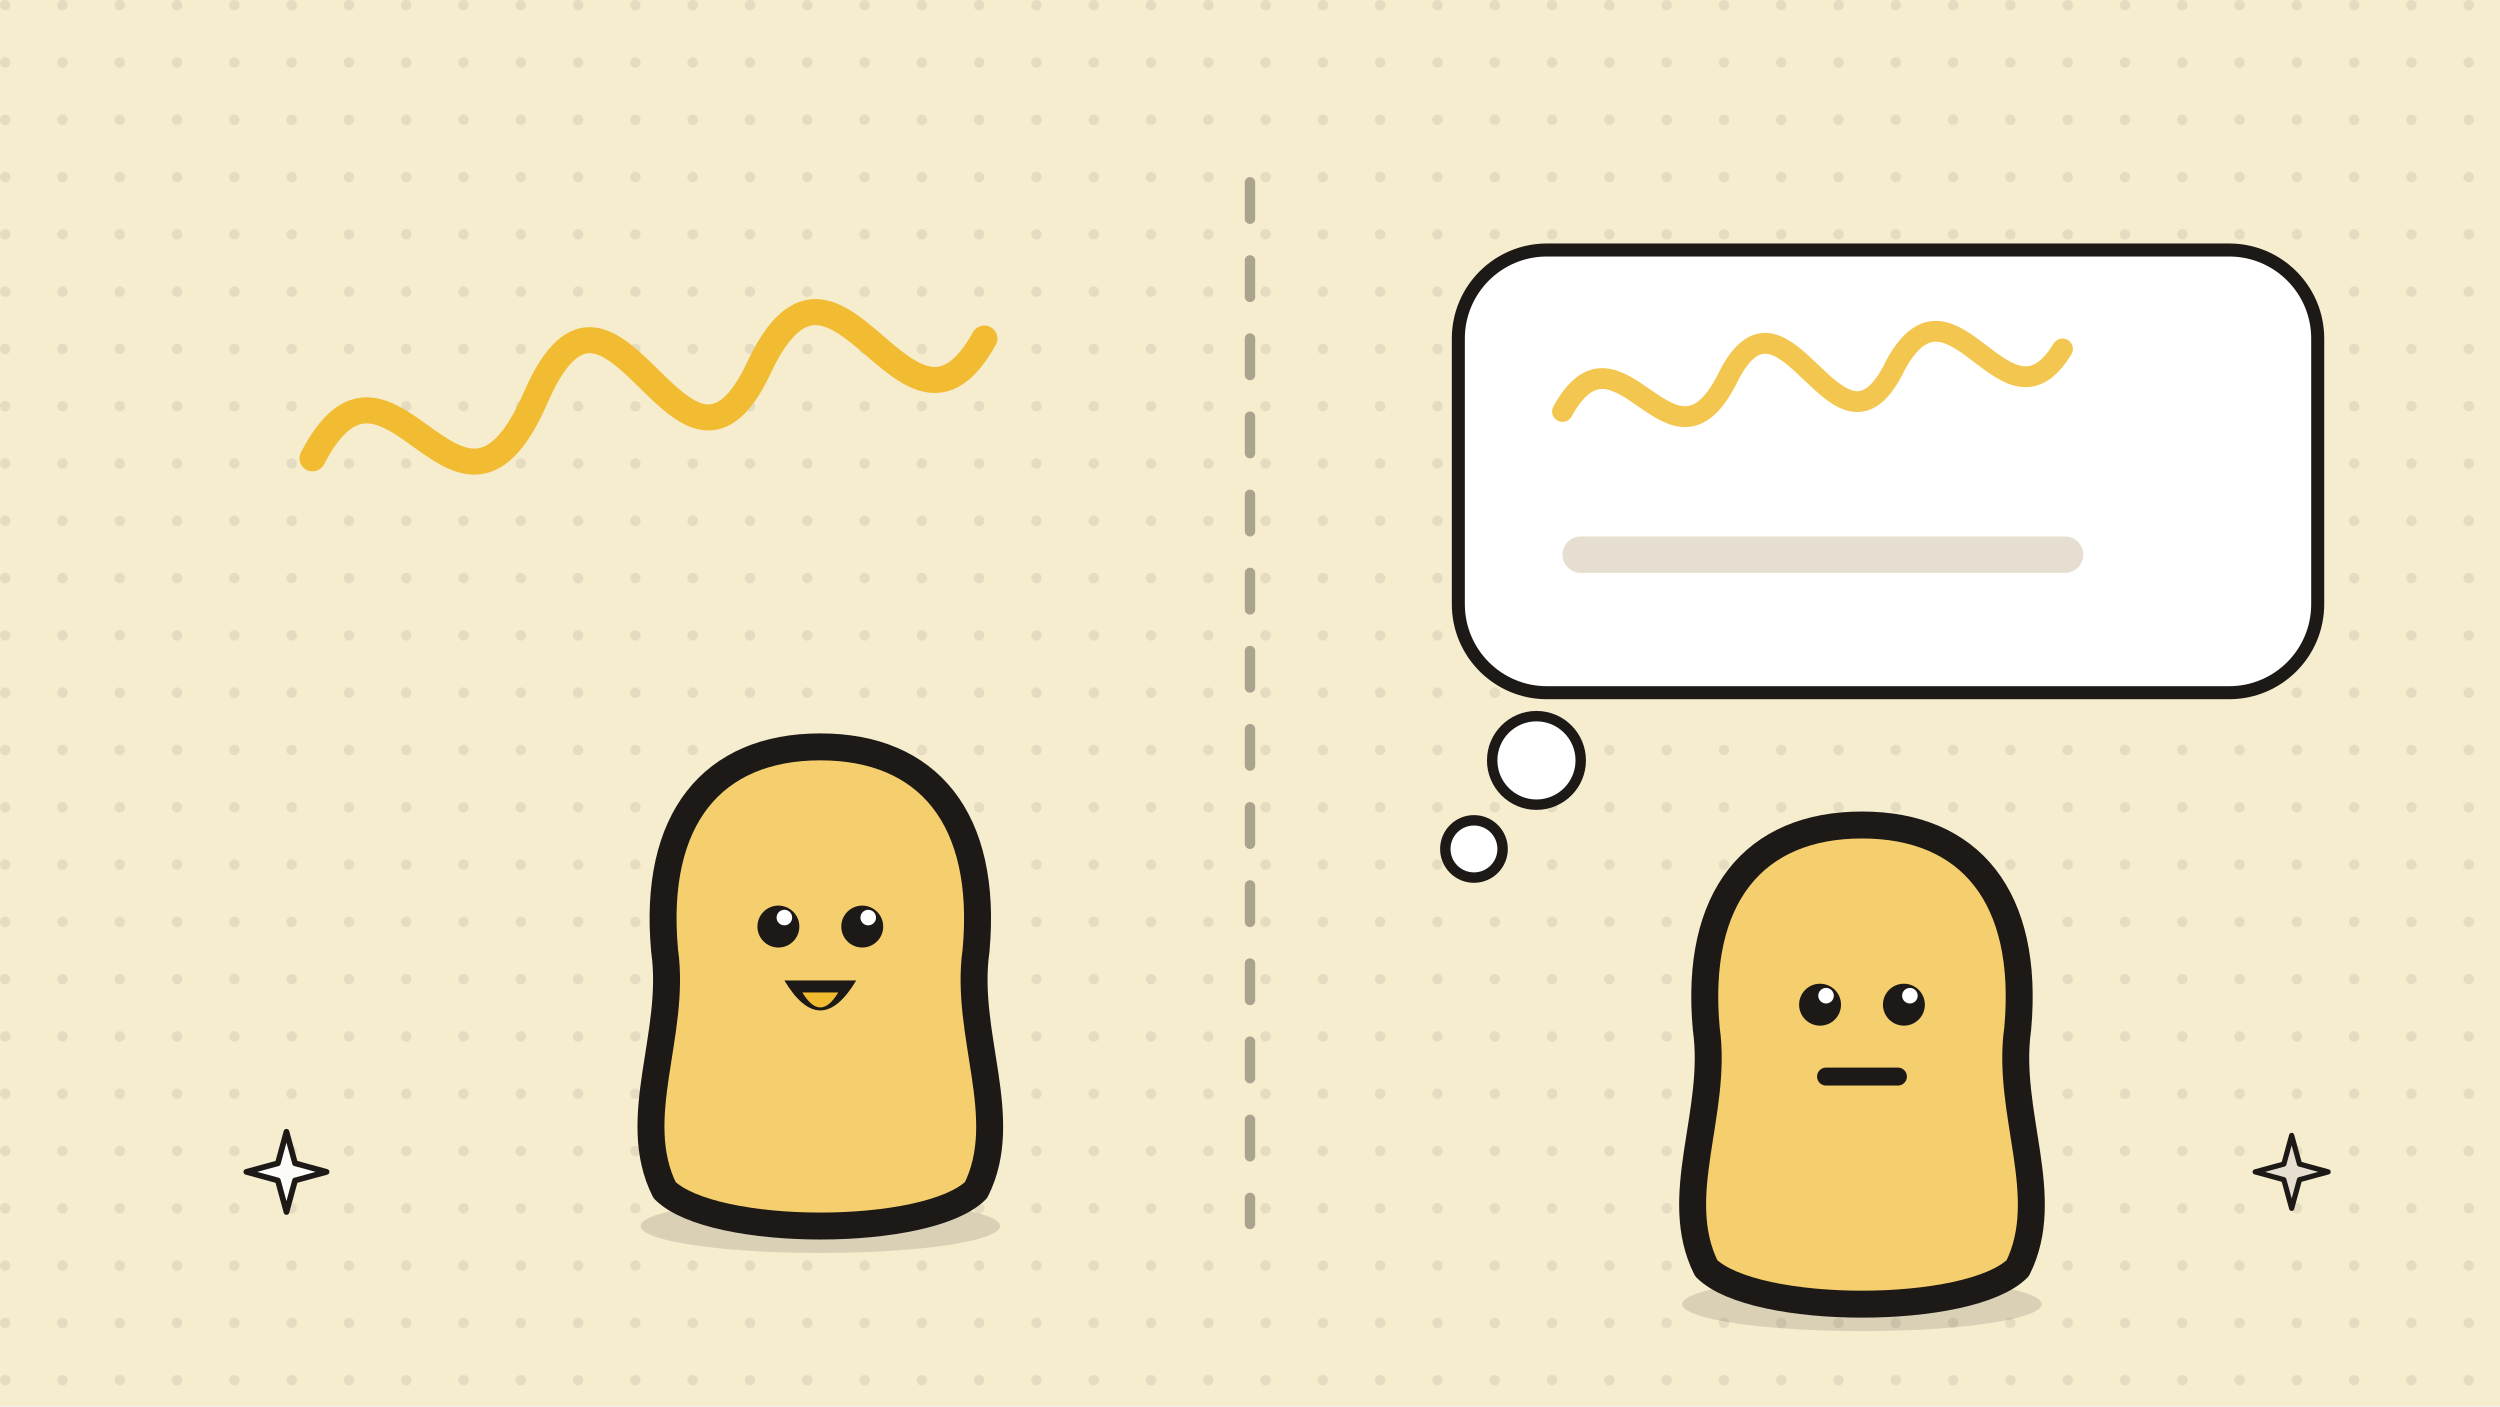
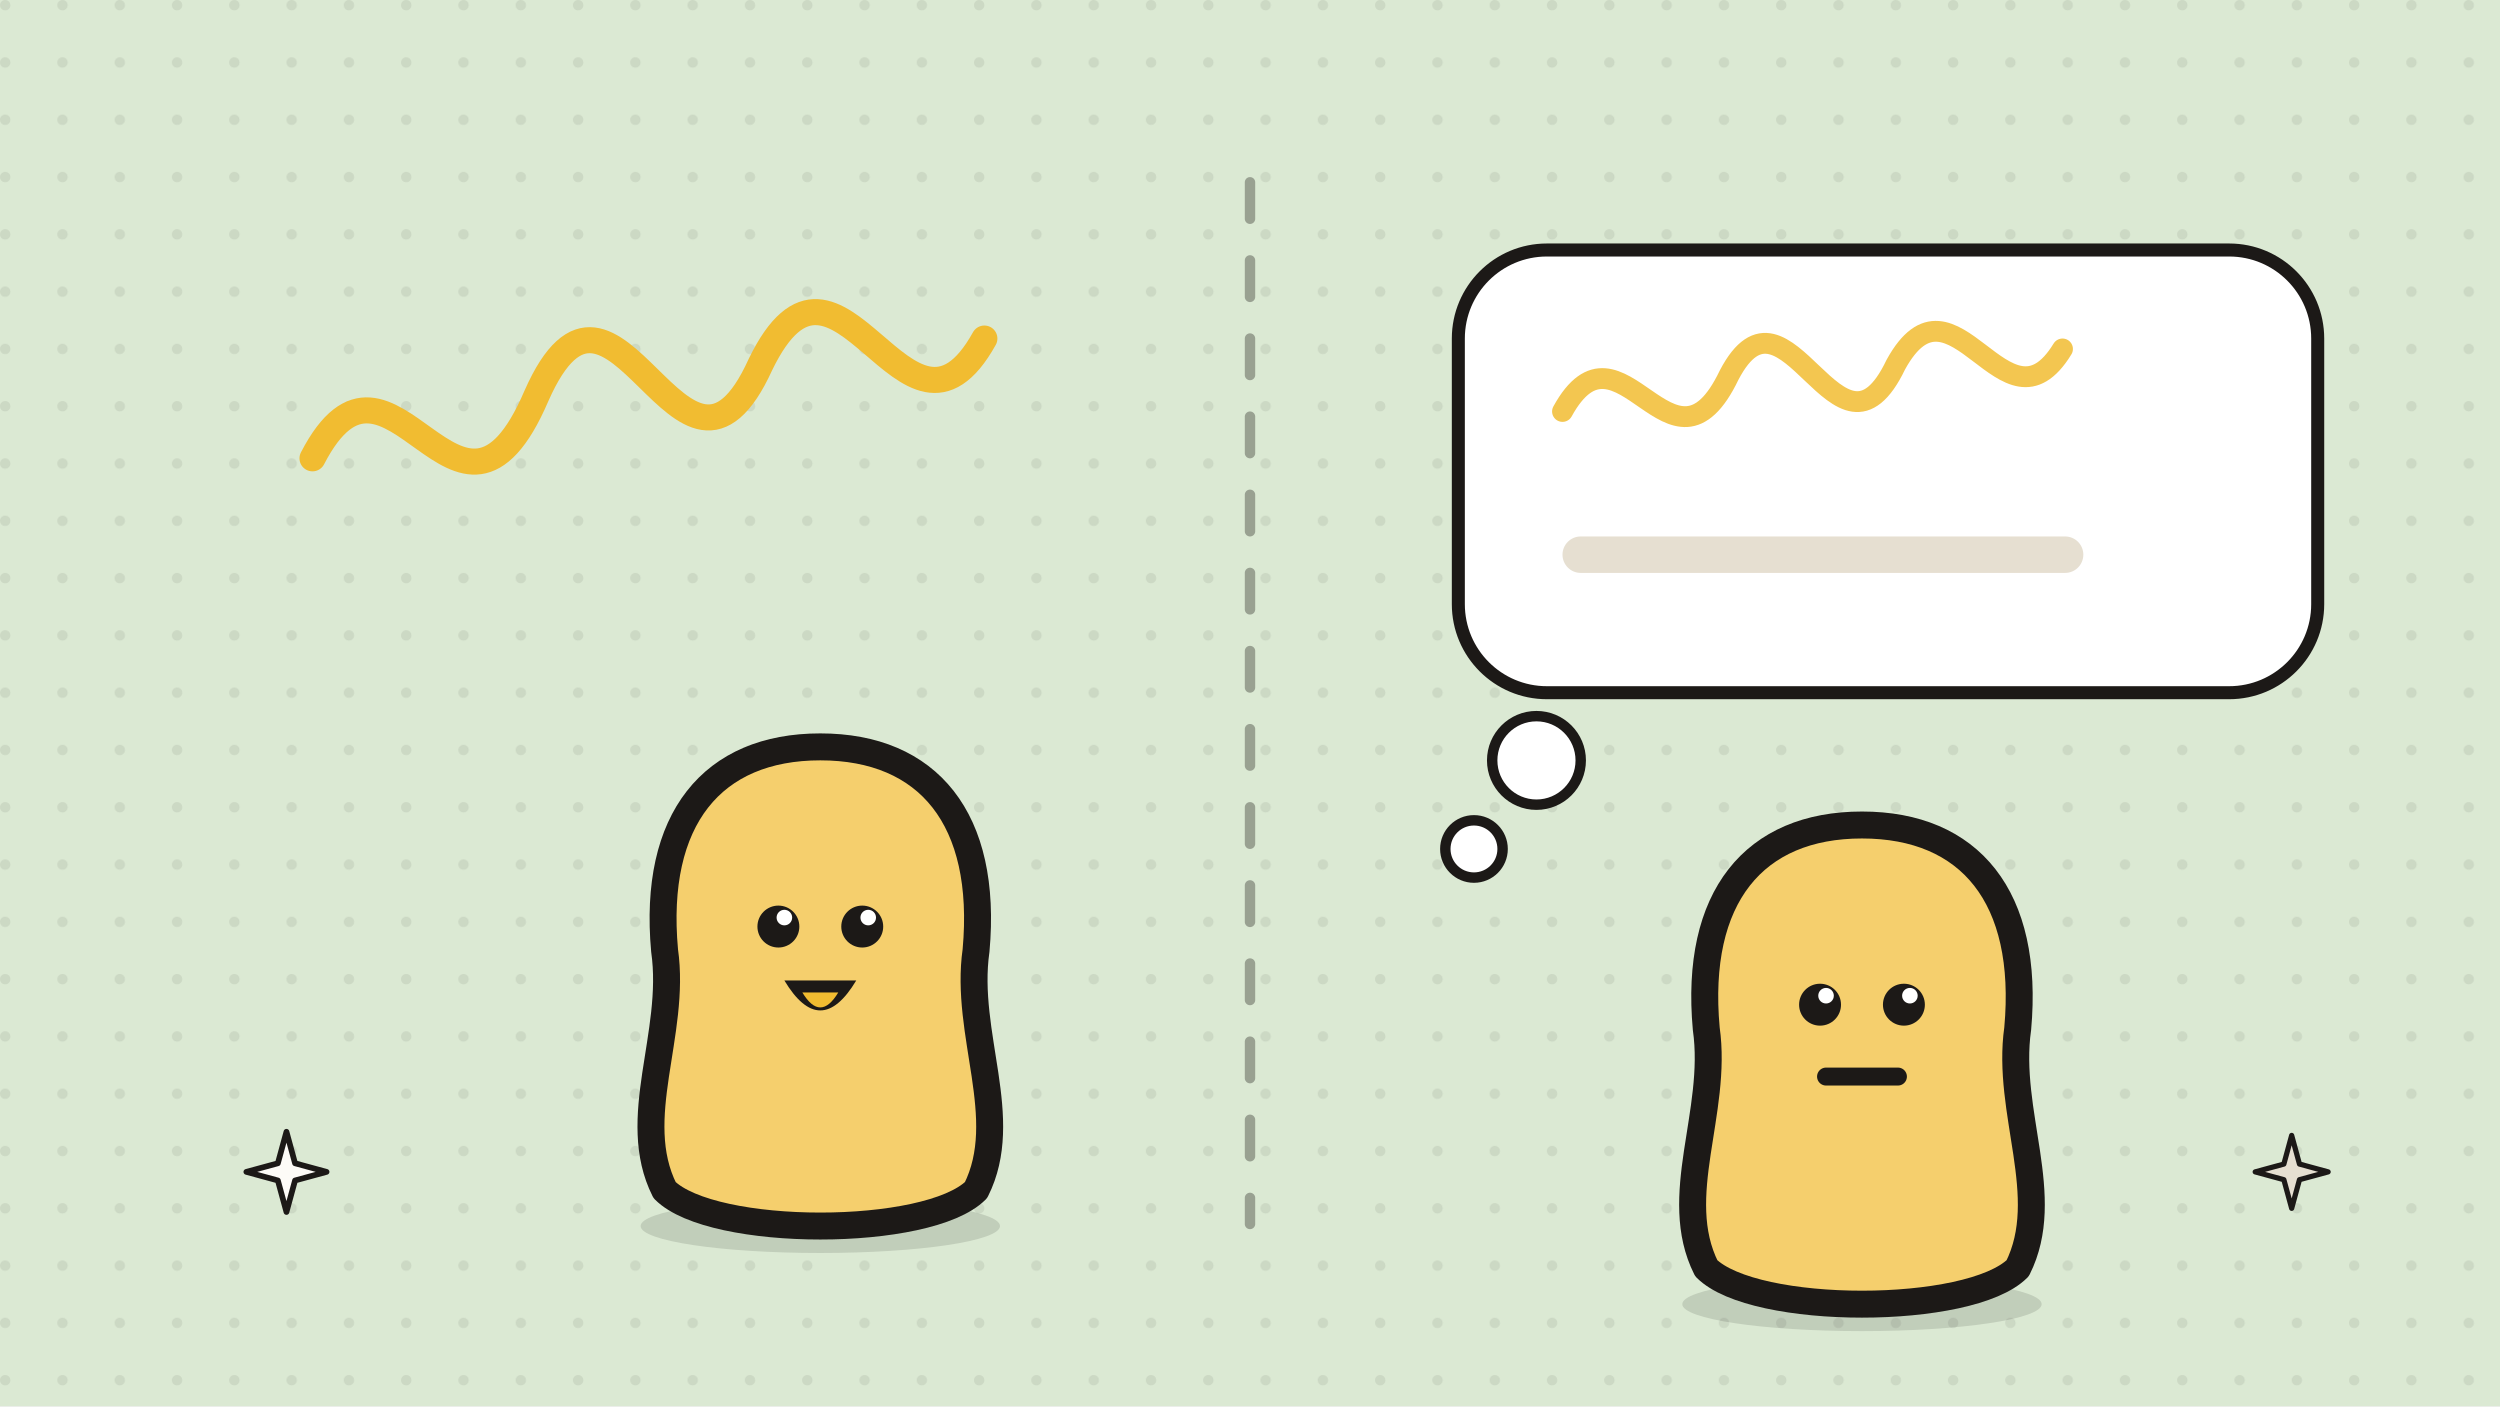
<svg xmlns="http://www.w3.org/2000/svg" viewBox="0 0 960 540" role="img" aria-label="Two characters with the same scribble of activity, one loud and visible above, one quiet inside a thought bubble">
  <defs>
    <pattern id="dots" width="22" height="22" patternUnits="userSpaceOnUse">
      <circle cx="2" cy="2" r="2" fill="#1c1917" opacity=".08" />
    </pattern>
  </defs>
-   <rect width="960" height="540" fill="#f6ecce" />
+   <rect width="960" height="540" fill="#dbe9d3" />
  <rect width="960" height="540" fill="url(#dots)" />
  <line x1="480" y1="70" x2="480" y2="470" stroke="#1c1917" stroke-width="4" stroke-linecap="round" stroke-dasharray="14 16" opacity=".35" />
  <path d="M120 176 C150 118, 176 222, 206 152 C236 84, 262 206, 292 140 C322 78, 348 184, 378 130" fill="none" stroke="#f1bc31" stroke-width="10" stroke-linecap="round" stroke-linejoin="round" />
  <g transform="translate(200.0 250.0) scale(2.3)">
    <ellipse cx="50" cy="96" rx="30" ry="4.5" fill="#000" opacity=".12" />
    <path d="M50 16 C68 16, 78 28, 76 50 C74 64, 82 78, 76 90 C68 98, 32 98, 24 90 C18 78, 26 64, 24 50 C22 28, 32 16, 50 16 Z" fill="#f5cf6d" stroke="#1c1917" stroke-width="4.5" stroke-linejoin="round" />
    <circle cx="43" cy="46" r="3.5" fill="#1c1917" />
    <circle cx="57" cy="46" r="3.5" fill="#1c1917" />
    <circle cx="44" cy="44.5" r="1.3" fill="#fff" />
    <circle cx="58" cy="44.5" r="1.3" fill="#fff" />
    <path d="M44 55 Q50 65 56 55 Z" fill="#1c1917" />
    <path d="M47 57 Q50 62 53 57 Z" fill="#f1bc31" />
  </g>
  <g transform="translate(560 96)">
    <rect width="330" height="170" rx="34" fill="#fff" stroke="#1c1917" stroke-width="5" />
    <path d="M40 62 C62 22, 82 94, 104 48 C126 6, 146 90, 168 44 C190 4, 210 74, 232 38" fill="none" stroke="#f1bc31" stroke-width="8" stroke-linecap="round" stroke-linejoin="round" opacity=".85" />
    <rect x="40" y="110" width="200" height="14" rx="7" fill="#e6dfd1" />
  </g>
  <circle cx="590" cy="292" r="17" fill="#fff" stroke="#1c1917" stroke-width="4" />
  <circle cx="566" cy="326" r="11" fill="#fff" stroke="#1c1917" stroke-width="4" />
  <g transform="translate(600.0 280.0) scale(2.3)">
    <ellipse cx="50" cy="96" rx="30" ry="4.5" fill="#000" opacity=".12" />
    <path d="M50 16 C68 16, 78 28, 76 50 C74 64, 82 78, 76 90 C68 98, 32 98, 24 90 C18 78, 26 64, 24 50 C22 28, 32 16, 50 16 Z" fill="#f5cf6d" stroke="#1c1917" stroke-width="4.5" stroke-linejoin="round" />
    <circle cx="43" cy="46" r="3.5" fill="#1c1917" />
    <circle cx="57" cy="46" r="3.5" fill="#1c1917" />
    <circle cx="44" cy="44.5" r="1.3" fill="#fff" />
    <circle cx="58" cy="44.5" r="1.3" fill="#fff" />
    <path d="M44 58 h12" stroke="#1c1917" stroke-width="3" stroke-linecap="round" />
  </g>
  <path transform="translate(110 450) scale(1.1)" d="M0 -14 L3 -3 L14 0 L3 3 L0 14 L-3 3 L-14 0 L-3 -3 Z" fill="#fdfbf7" stroke="#1c1917" stroke-width="2" stroke-linejoin="round" />
  <path transform="translate(880 450) scale(1)" d="M0 -14 L3 -3 L14 0 L3 3 L0 14 L-3 3 L-14 0 L-3 -3 Z" fill="#e6dfd1" stroke="#1c1917" stroke-width="2" stroke-linejoin="round" />
</svg>
